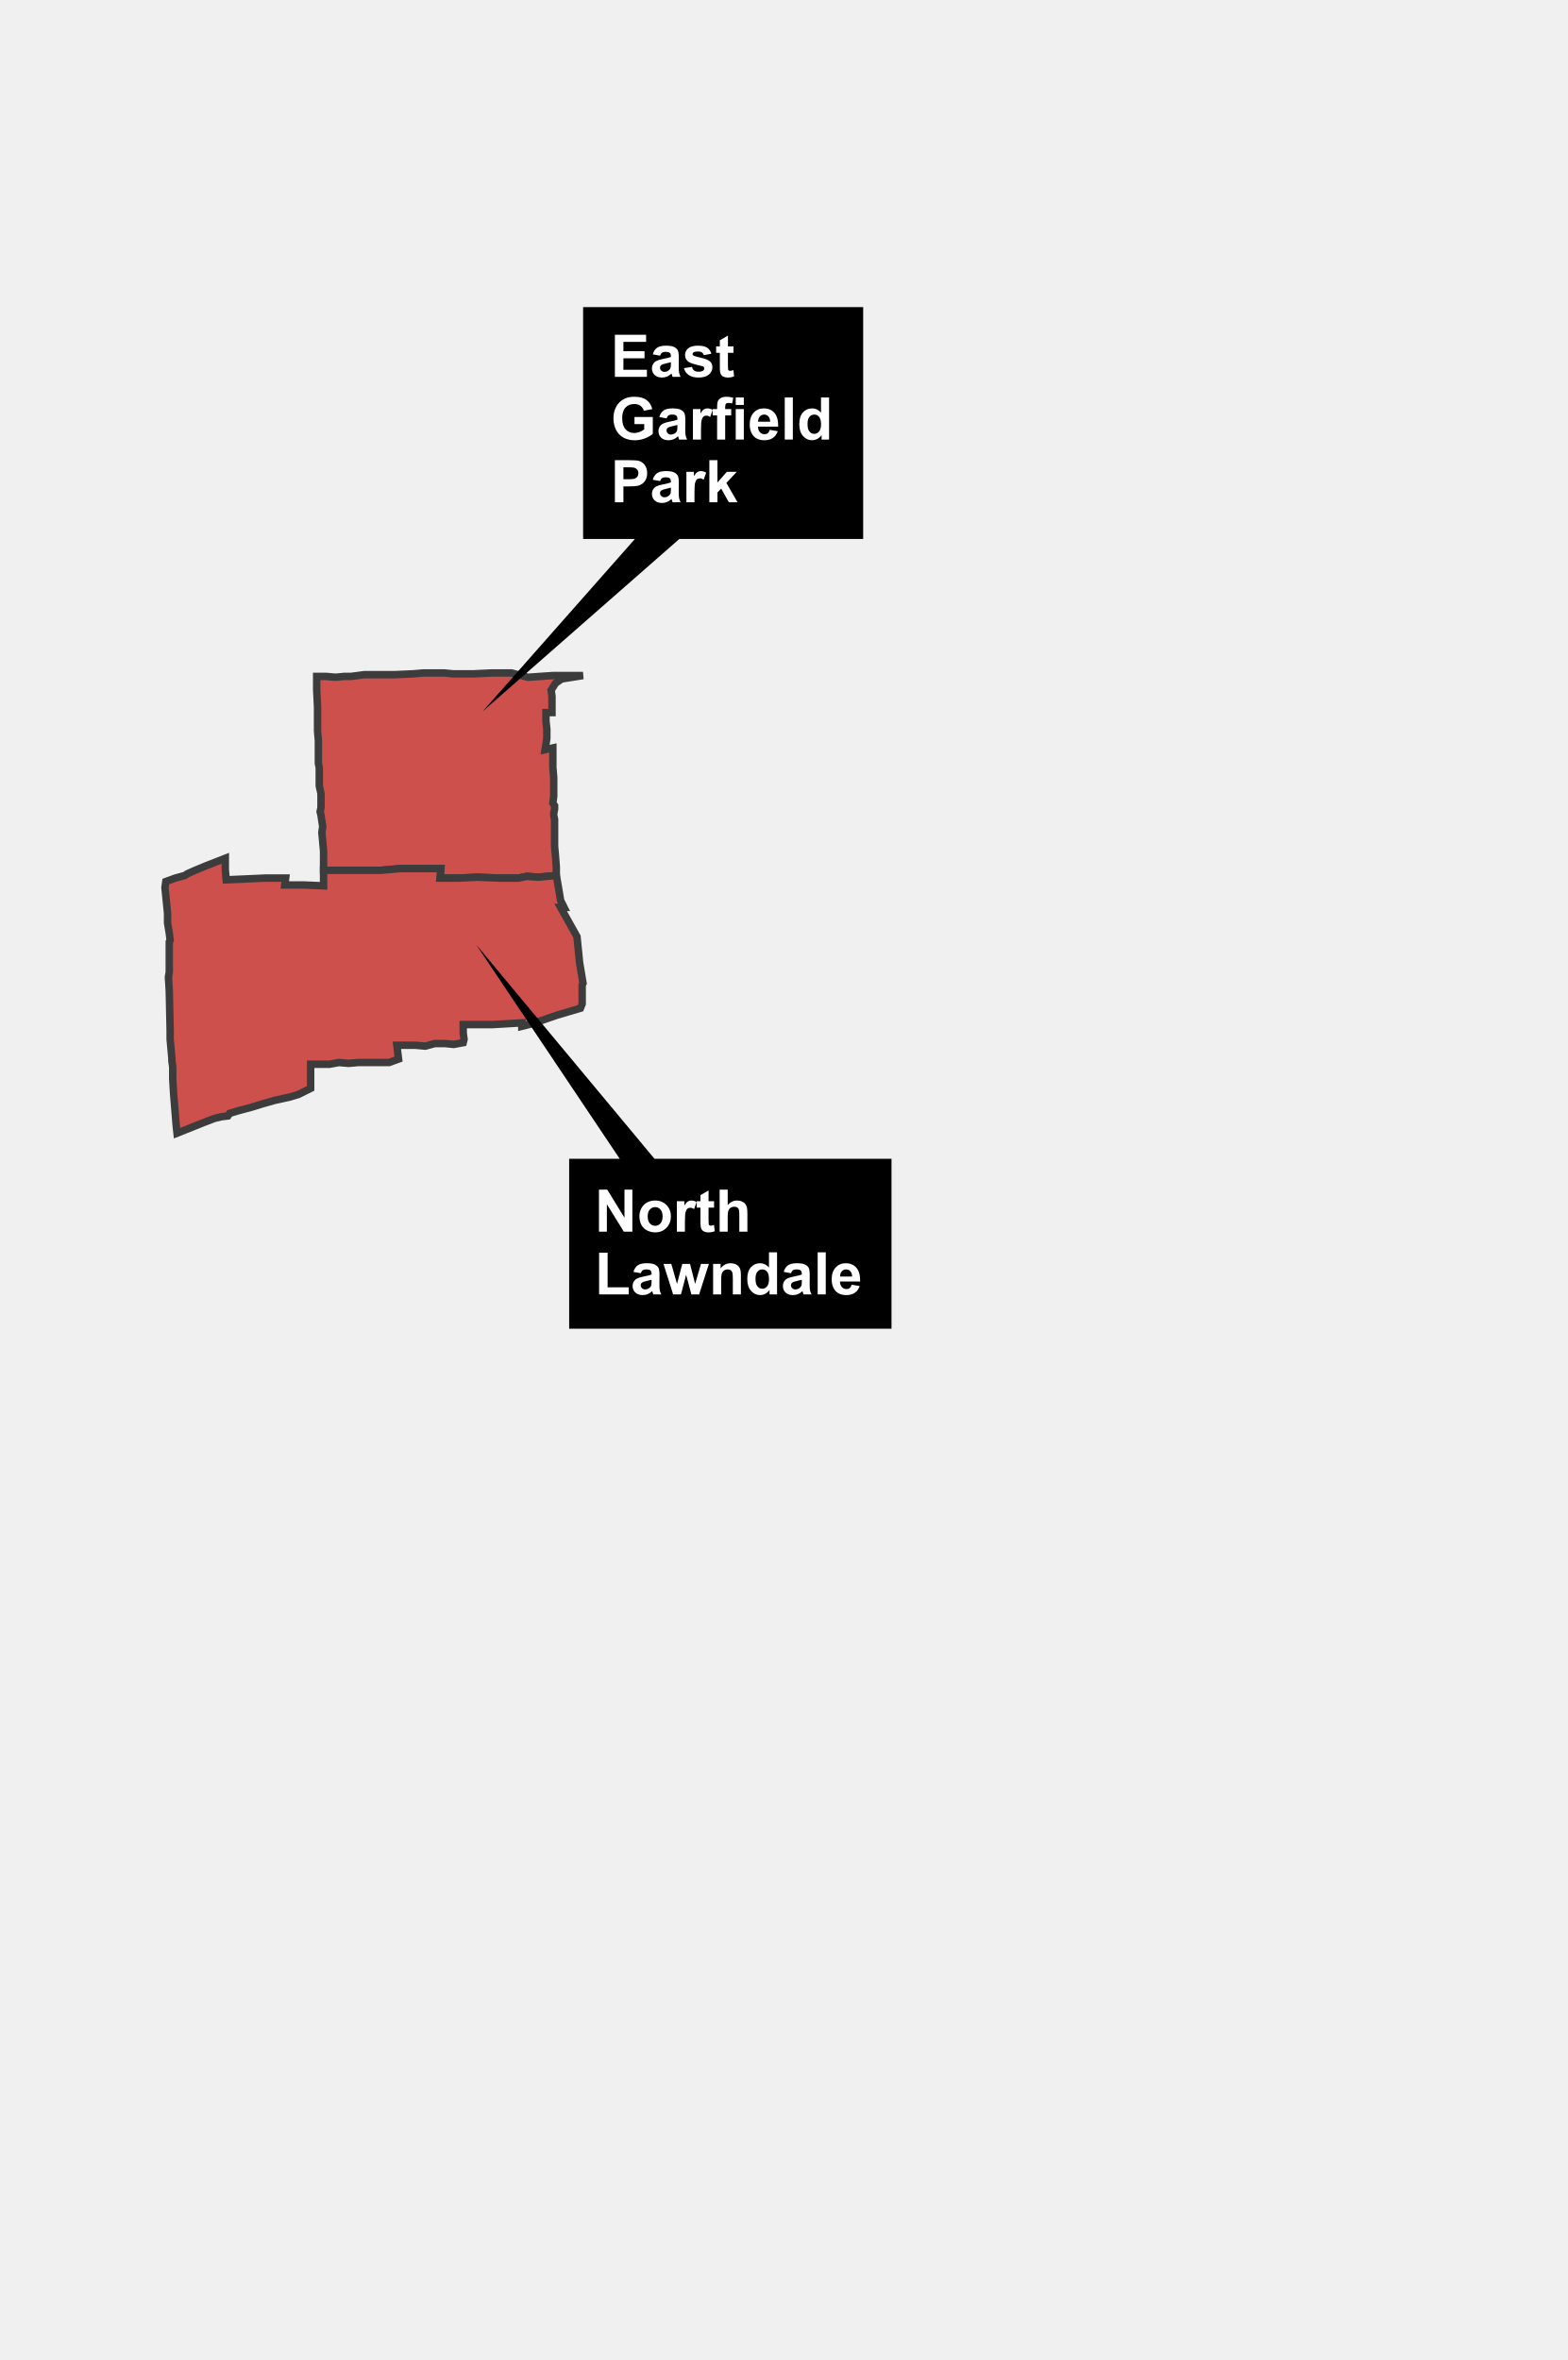
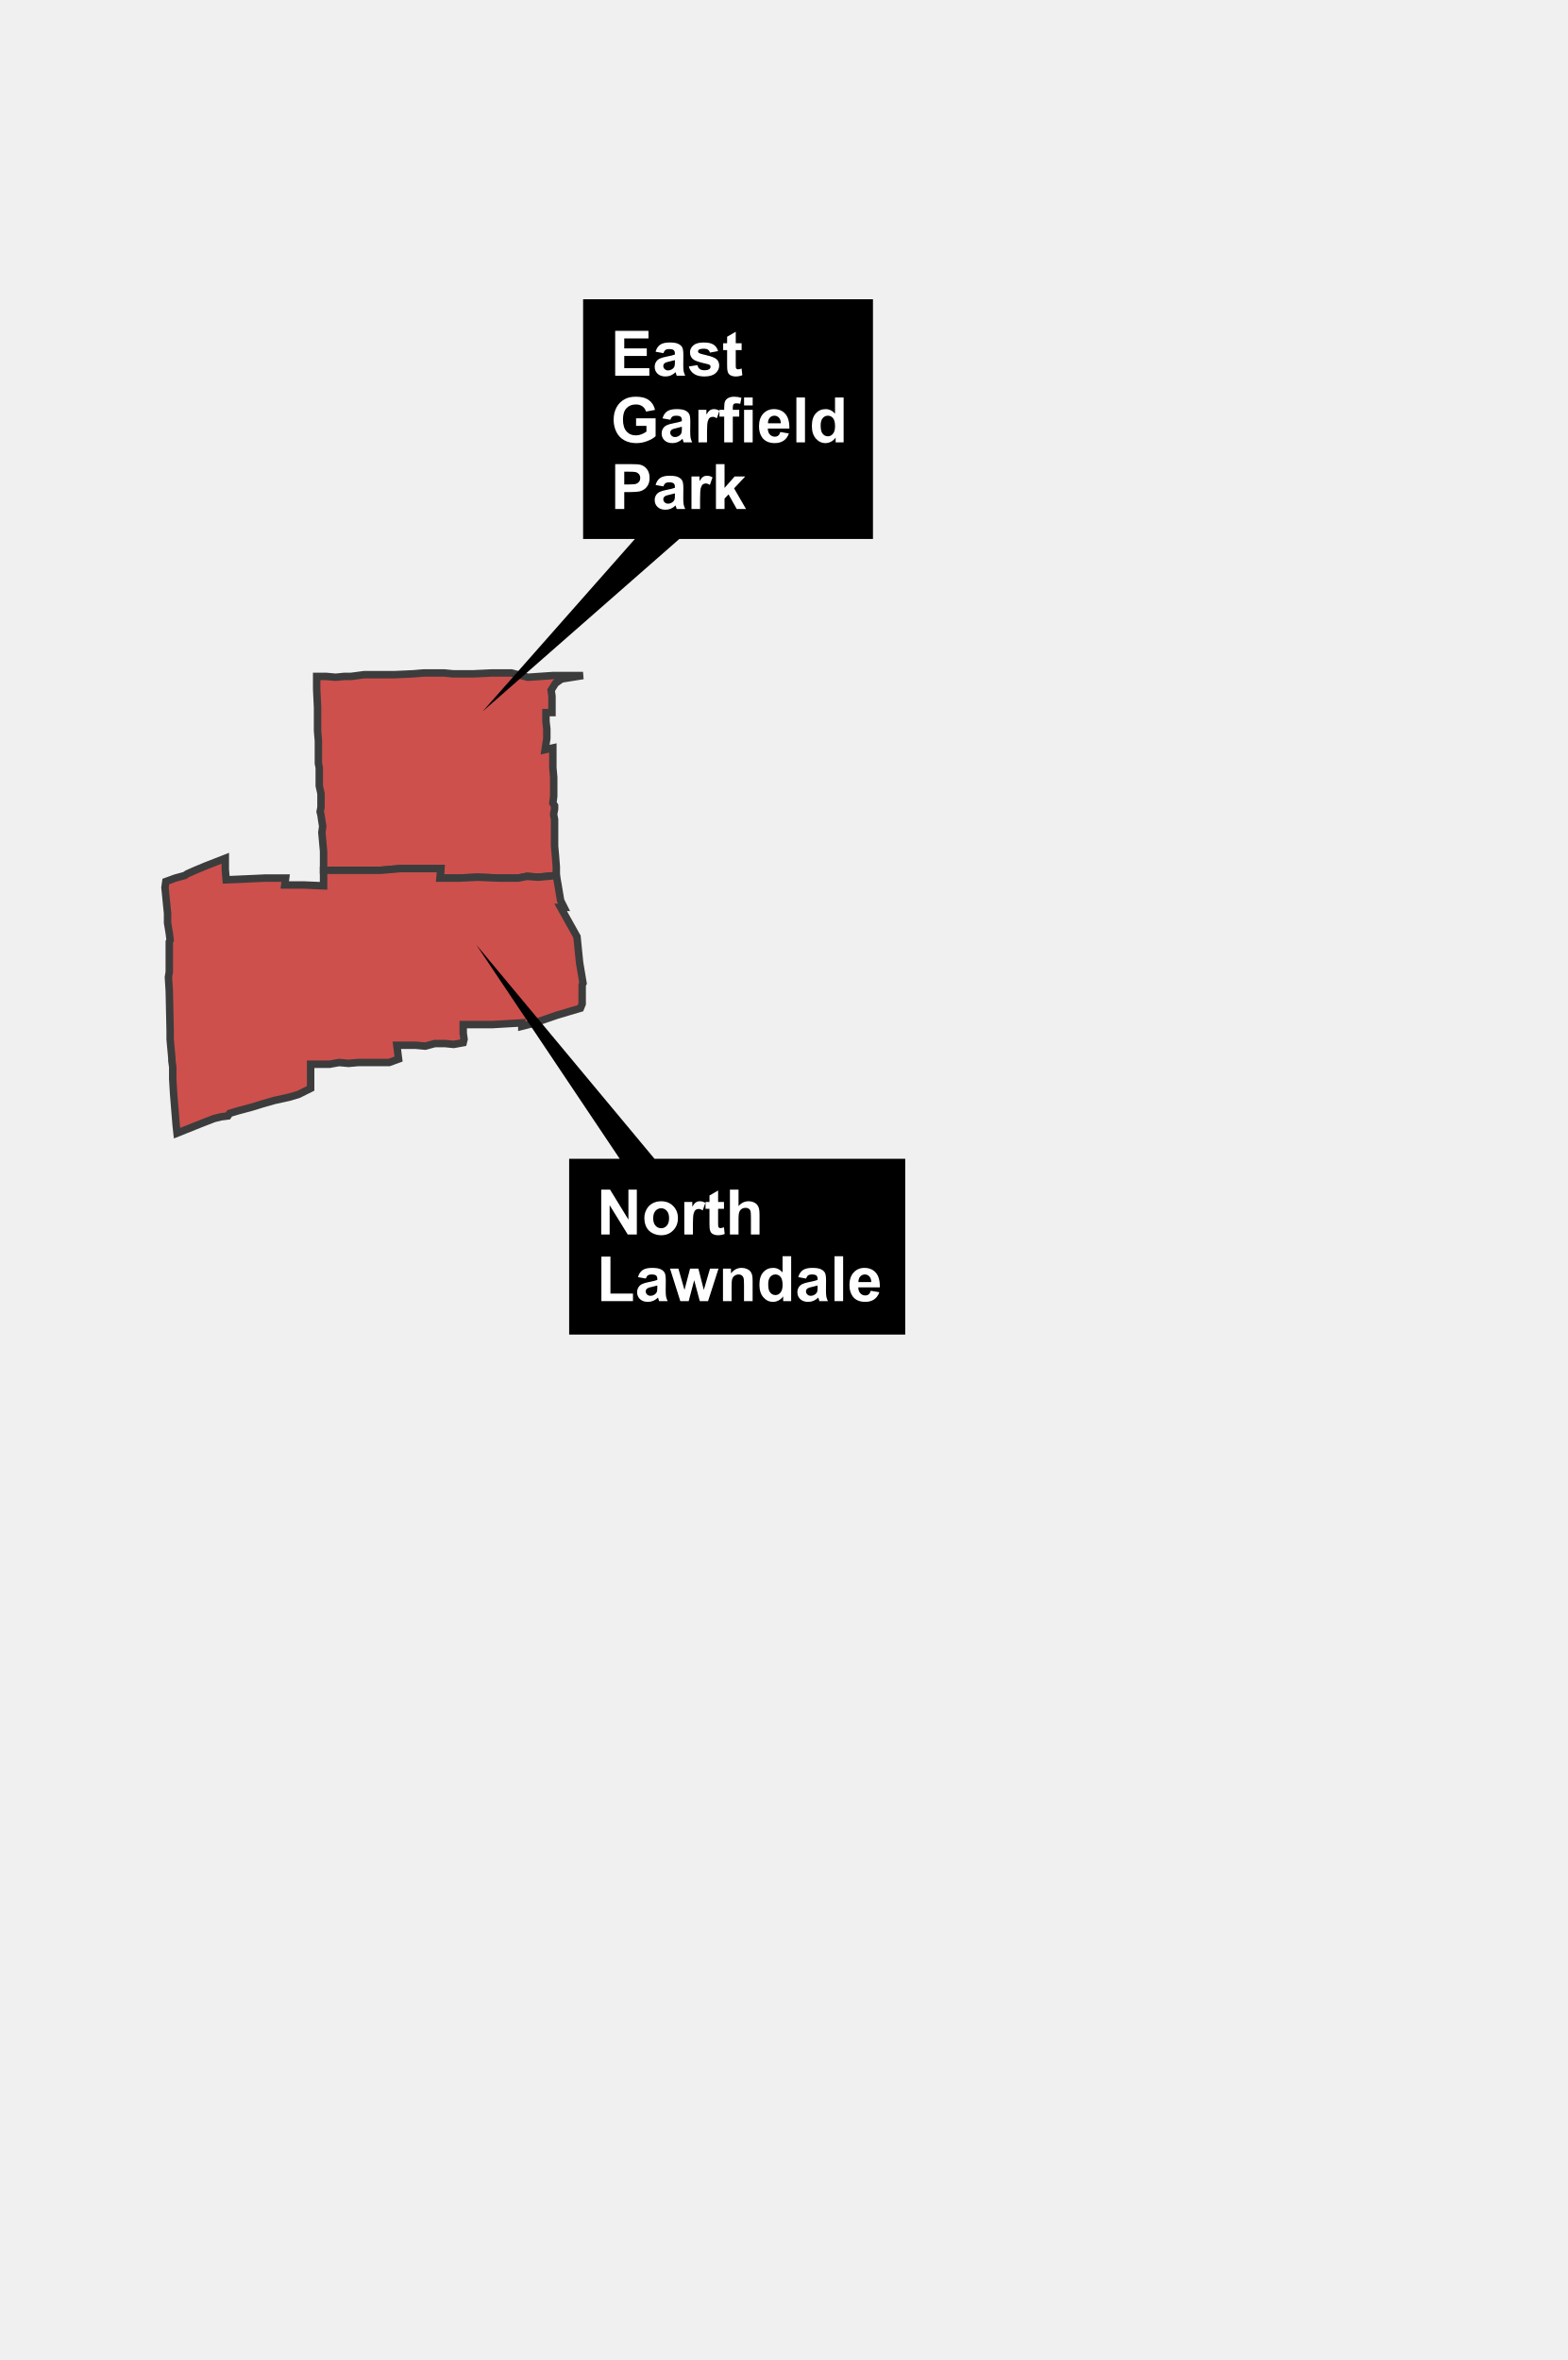
<svg xmlns="http://www.w3.org/2000/svg" version="1.1" id="neighborhood" x="0px" y="0px" viewBox="0 0 400 602.122" style="enable-background:new 0 0 400 602.122;" xml:space="preserve">
  <g style="opacity:0.75;">
    <g id="Chicago_x5F_Community_x5F_Areas_selection_1_">
      <polygon style="fill:#C11B17;stroke:#000000;stroke-width:1.9;stroke-miterlimit:10;" points="139.514,185.988 139.514,188.407     139.074,191.266 141.053,190.826 141.053,193.245 141.053,195.883 141.273,198.302 141.273,200.941 141.273,203.14     141.053,204.899 141.493,205.558 141.493,206.438 141.273,207.537 141.273,207.977 141.493,209.077 141.493,211.056     141.493,213.474 141.493,215.893 141.713,218.312 141.933,221.171 141.933,223.369 137.315,223.809 134.456,223.589     132.256,224.029 127.198,224.029 121.92,223.809 117.082,224.029 112.244,224.029 112.464,221.61 107.185,221.61 102.127,221.61     97.069,222.05 92.231,222.05 87.173,222.05 84.314,222.05 83.214,222.05 82.554,222.05 82.554,219.631 82.554,217.213     82.334,214.794 82.115,212.375 82.334,210.836 82.115,209.516 81.895,207.977 81.675,207.098 81.895,205.998 81.895,204.899     81.895,202.48 81.455,200.501 81.455,197.642 81.455,195.883 81.235,194.784 81.235,192.365 81.235,189.067 81.015,186.428     81.015,183.35 81.015,180.491 80.795,175.873 80.795,173.894 80.795,172.575 83.214,172.575 85.633,172.795 87.832,172.575     89.592,172.575 92.891,172.135 93.33,172.135 95.53,172.135 100.588,172.135 105.426,171.915 108.065,171.695 110.704,171.695     113.343,171.695 115.542,171.915 119.501,171.915 120.821,171.915 125.439,171.695 130.497,171.695 134.676,172.795     141.053,172.355 148.751,172.355 143.252,173.235 141.713,174.334 140.613,176.093 140.833,177.632 140.833,181.81     139.294,181.81 139.294,184.009   " />
      <polygon style="fill:#C11B17;stroke:#000000;stroke-width:1.9;stroke-miterlimit:10;" points="113.563,266.248 110.924,266.248     108.505,266.908 106.086,266.688 103.667,266.688 101.248,266.688 101.687,270.206 99.268,271.086 96.849,271.086 96.189,271.086     93.33,271.086 91.351,271.086 88.932,271.305 86.513,271.086 84.094,271.525 81.455,271.525 79.256,271.525 79.256,277.682     76.177,279.221 73.977,279.881 70.019,280.761 66.94,281.64 64.081,282.52 60.782,283.399 58.583,284.059 58.143,284.719     56.384,284.939 54.624,285.378 51.765,286.478 45.168,289.117 44.948,287.138 44.288,279.002 44.068,275.263 44.068,272.185     43.848,270.646 43.848,269.986 43.628,267.567 43.408,265.149 43.408,262.95 43.189,252.835 42.969,249.316 43.189,247.997     43.189,243.599 43.189,240.301 43.408,239.861 43.189,238.102 42.749,235.463 42.749,233.924 42.749,233.045 42.089,226.448     42.309,224.909 44.728,224.029 47.147,223.369 47.807,222.93 49.786,222.05 52.425,220.951 57.483,218.972 57.483,221.83     57.703,224.469 62.761,224.249 67.6,224.029 72.878,224.029 72.658,225.788 77.496,225.788 82.554,226.008 82.554,224.249     82.554,222.05 83.214,222.05 84.314,222.05 87.173,222.05 92.231,222.05 97.069,222.05 102.127,221.61 107.185,221.61     112.464,221.61 112.244,224.029 117.082,224.029 121.92,223.809 127.198,224.029 132.256,224.029 134.456,223.589     137.315,223.809 141.933,223.369 142.373,225.788 143.033,229.746 143.912,231.505 143.033,231.505 147.211,238.982     147.871,245.578 148.751,250.856 148.531,251.295 148.531,256.133 148.091,257.232 142.153,258.992 135.775,261.191     133.136,261.85 133.136,260.971 125.659,261.41 118.182,261.41 118.182,263.609 118.401,265.149 118.182,266.028 115.762,266.468       " />
    </g>
  </g>
  <g>
-     <polygon points="227.453,338.997 145.212,338.997 145.212,295.652 158.115,295.652 121.516,241.042 166.987,295.652    227.453,295.652  " />
+     <polygon points="230.953,340.497 145.212,340.497 145.212,295.652 158.115,295.652 121.516,241.042 166.987,295.652    230.953,295.652  " />
    <g>
-       <rect x="151.706" y="303.51" style="fill:none;" width="70.724" height="32.525" />
-       <path style="fill:#FFFFFF;" d="M152.819,314.25v-10.737h2.109l4.395,7.171v-7.171h2.014v10.737h-2.175l-4.329-7.002v7.002H152.819    z" />
-       <path style="fill:#FFFFFF;" d="M163.138,310.251c0-0.684,0.169-1.345,0.505-1.985c0.338-0.639,0.814-1.127,1.433-1.465    c0.617-0.336,1.308-0.505,2.069-0.505c1.176,0,2.141,0.382,2.893,1.146c0.752,0.764,1.128,1.729,1.128,2.896    c0,1.177-0.38,2.152-1.139,2.926c-0.76,0.774-1.716,1.161-2.868,1.161c-0.713,0-1.393-0.161-2.039-0.483    c-0.647-0.322-1.139-0.795-1.477-1.417C163.307,311.903,163.138,311.145,163.138,310.251z M165.248,310.362    c0,0.771,0.183,1.361,0.55,1.771c0.365,0.41,0.817,0.615,1.354,0.615s0.987-0.205,1.352-0.615c0.363-0.41,0.546-1.005,0.546-1.787    c0-0.762-0.183-1.348-0.546-1.758c-0.364-0.41-0.814-0.615-1.352-0.615s-0.989,0.205-1.354,0.615    C165.43,308.999,165.248,309.59,165.248,310.362z" />
-       <path style="fill:#FFFFFF;" d="M174.747,314.25h-2.059v-7.778h1.912v1.106c0.327-0.522,0.621-0.867,0.883-1.033    c0.261-0.166,0.558-0.249,0.89-0.249c0.469,0,0.92,0.13,1.354,0.388l-0.637,1.795c-0.347-0.225-0.669-0.337-0.967-0.337    c-0.288,0-0.532,0.079-0.732,0.238c-0.2,0.158-0.357,0.445-0.473,0.86c-0.114,0.415-0.172,1.284-0.172,2.607V314.25z" />
-       <path style="fill:#FFFFFF;" d="M182.181,306.472v1.641h-1.406v3.135c0,0.635,0.014,1.005,0.04,1.109    c0.027,0.105,0.088,0.192,0.184,0.261c0.095,0.068,0.211,0.102,0.348,0.102c0.19,0,0.466-0.065,0.828-0.197l0.176,1.597    c-0.479,0.205-1.021,0.308-1.627,0.308c-0.371,0-0.705-0.062-1.003-0.187c-0.298-0.125-0.517-0.286-0.655-0.483    c-0.14-0.198-0.236-0.465-0.289-0.803c-0.045-0.238-0.066-0.722-0.066-1.449v-3.392h-0.945v-1.641h0.945v-1.546l2.065-1.201v2.747    H182.181z" />
-       <path style="fill:#FFFFFF;" d="M185.66,303.513v3.948c0.664-0.777,1.458-1.165,2.381-1.165c0.474,0,0.9,0.088,1.281,0.264    s0.668,0.4,0.861,0.674c0.192,0.273,0.324,0.576,0.396,0.908c0.07,0.332,0.106,0.848,0.106,1.546v4.562h-2.059v-4.109    c0-0.814-0.039-1.332-0.117-1.553c-0.078-0.219-0.216-0.394-0.414-0.523c-0.197-0.129-0.445-0.193-0.743-0.193    c-0.342,0-0.647,0.083-0.915,0.248c-0.27,0.167-0.466,0.417-0.59,0.751c-0.125,0.335-0.188,0.829-0.188,1.483v3.896h-2.058    v-10.737H185.66z" />
-       <path style="fill:#FFFFFF;" d="M152.856,330.25v-10.649h2.168v8.841h5.391v1.809H152.856z" />
-       <path style="fill:#FFFFFF;" d="M163.483,324.845l-1.868-0.337c0.21-0.752,0.571-1.309,1.084-1.67s1.274-0.542,2.285-0.542    c0.918,0,1.602,0.108,2.051,0.326c0.449,0.217,0.766,0.493,0.948,0.827c0.184,0.335,0.275,0.949,0.275,1.842l-0.022,2.402    c0,0.685,0.033,1.188,0.099,1.513c0.066,0.325,0.189,0.673,0.37,1.044h-2.036c-0.054-0.137-0.12-0.339-0.197-0.607    c-0.035-0.122-0.059-0.203-0.074-0.242c-0.352,0.342-0.728,0.599-1.127,0.77c-0.401,0.17-0.828,0.256-1.282,0.256    c-0.801,0-1.432-0.217-1.894-0.652c-0.461-0.434-0.691-0.983-0.691-1.647c0-0.439,0.104-0.831,0.314-1.176    c0.21-0.344,0.504-0.607,0.883-0.791c0.378-0.183,0.924-0.343,1.637-0.479c0.962-0.181,1.628-0.349,2-0.506v-0.205    c0-0.395-0.099-0.677-0.293-0.846c-0.196-0.168-0.564-0.252-1.106-0.252c-0.366,0-0.651,0.071-0.856,0.216    C163.776,324.231,163.609,324.484,163.483,324.845z M166.237,326.515c-0.264,0.088-0.682,0.193-1.253,0.315    s-0.944,0.241-1.12,0.358c-0.27,0.19-0.403,0.433-0.403,0.726c0,0.288,0.107,0.537,0.322,0.746    c0.215,0.211,0.488,0.315,0.82,0.315c0.371,0,0.726-0.122,1.062-0.366c0.25-0.186,0.413-0.412,0.491-0.682    c0.054-0.176,0.081-0.51,0.081-1.003V326.515z" />
-       <path style="fill:#FFFFFF;" d="M171.737,330.25l-2.461-7.778h1.999l1.458,5.098l1.34-5.098h1.984l1.297,5.098l1.486-5.098h2.029    l-2.498,7.778h-1.977l-1.341-5.002l-1.318,5.002H171.737z" />
-       <path style="fill:#FFFFFF;" d="M189.03,330.25h-2.059v-3.97c0-0.84-0.044-1.383-0.132-1.63c-0.088-0.246-0.23-0.438-0.429-0.574    c-0.197-0.137-0.436-0.205-0.714-0.205c-0.356,0-0.677,0.098-0.96,0.293s-0.477,0.453-0.582,0.775    c-0.104,0.322-0.157,0.919-0.157,1.787v3.523h-2.058v-7.778h1.911v1.143c0.679-0.879,1.533-1.318,2.563-1.318    c0.454,0,0.869,0.082,1.245,0.245c0.376,0.164,0.66,0.373,0.854,0.627c0.192,0.254,0.327,0.541,0.402,0.863    c0.076,0.322,0.114,0.784,0.114,1.385V330.25z" />
-       <path style="fill:#FFFFFF;" d="M198.251,330.25h-1.912v-1.143c-0.317,0.444-0.692,0.775-1.124,0.992    c-0.433,0.218-0.868,0.326-1.308,0.326c-0.894,0-1.659-0.36-2.296-1.08c-0.638-0.721-0.956-1.725-0.956-3.014    c0-1.318,0.31-2.321,0.93-3.007c0.62-0.687,1.404-1.029,2.352-1.029c0.869,0,1.621,0.361,2.256,1.084v-3.867h2.059V330.25z     M192.756,326.193c0,0.83,0.115,1.431,0.345,1.802c0.332,0.537,0.796,0.806,1.392,0.806c0.474,0,0.876-0.201,1.209-0.604    c0.331-0.402,0.498-1.004,0.498-1.805c0-0.895-0.162-1.537-0.484-1.931c-0.322-0.393-0.734-0.589-1.237-0.589    c-0.488,0-0.897,0.193-1.227,0.582C192.921,324.841,192.756,325.421,192.756,326.193z" />
-       <path style="fill:#FFFFFF;" d="M201.817,324.845l-1.868-0.337c0.21-0.752,0.571-1.309,1.084-1.67s1.274-0.542,2.285-0.542    c0.918,0,1.602,0.108,2.051,0.326c0.449,0.217,0.766,0.493,0.948,0.827c0.184,0.335,0.275,0.949,0.275,1.842l-0.022,2.402    c0,0.685,0.033,1.188,0.099,1.513c0.066,0.325,0.189,0.673,0.37,1.044h-2.036c-0.054-0.137-0.12-0.339-0.197-0.607    c-0.035-0.122-0.059-0.203-0.074-0.242c-0.352,0.342-0.728,0.599-1.127,0.77c-0.401,0.17-0.828,0.256-1.282,0.256    c-0.801,0-1.432-0.217-1.894-0.652c-0.461-0.434-0.691-0.983-0.691-1.647c0-0.439,0.104-0.831,0.314-1.176    c0.21-0.344,0.504-0.607,0.883-0.791c0.378-0.183,0.924-0.343,1.637-0.479c0.962-0.181,1.628-0.349,2-0.506v-0.205    c0-0.395-0.099-0.677-0.293-0.846c-0.196-0.168-0.564-0.252-1.106-0.252c-0.366,0-0.651,0.071-0.856,0.216    C202.11,324.231,201.943,324.484,201.817,324.845z M204.571,326.515c-0.264,0.088-0.682,0.193-1.253,0.315    s-0.944,0.241-1.12,0.358c-0.27,0.19-0.403,0.433-0.403,0.726c0,0.288,0.107,0.537,0.322,0.746    c0.215,0.211,0.488,0.315,0.82,0.315c0.371,0,0.726-0.122,1.062-0.366c0.25-0.186,0.413-0.412,0.491-0.682    c0.054-0.176,0.081-0.51,0.081-1.003V326.515z" />
-       <path style="fill:#FFFFFF;" d="M208.62,330.25v-10.737h2.059v10.737H208.62z" />
-       <path style="fill:#FFFFFF;" d="M217.293,327.775l2.051,0.345c-0.264,0.752-0.68,1.324-1.249,1.717    c-0.568,0.394-1.28,0.59-2.135,0.59c-1.353,0-2.354-0.441-3.003-1.326c-0.513-0.707-0.769-1.601-0.769-2.68    c0-1.289,0.336-2.299,1.01-3.029c0.674-0.729,1.526-1.095,2.557-1.095c1.157,0,2.07,0.382,2.739,1.146    c0.669,0.764,0.989,1.935,0.96,3.512h-5.156c0.014,0.61,0.18,1.085,0.498,1.425c0.316,0.339,0.712,0.509,1.186,0.509    c0.322,0,0.594-0.088,0.813-0.264S217.18,328.166,217.293,327.775z M217.41,325.695c-0.015-0.596-0.169-1.049-0.462-1.358    c-0.293-0.311-0.649-0.465-1.068-0.465c-0.45,0-0.82,0.163-1.113,0.49s-0.438,0.771-0.433,1.333H217.41z" />
+       <rect x="152.206" y="303.51" style="fill:none;" width="73.724" height="32.525" />
+       <path style="fill:#FFFFFF;" d="M153.393,314.966v-11.453h2.25l4.688,7.648v-7.648h2.148v11.453h-2.32l-4.617-7.469v7.469H153.393z    " />
+       <path style="fill:#FFFFFF;" d="M164.401,310.701c0-0.729,0.18-1.435,0.539-2.117s0.868-1.203,1.527-1.562s1.395-0.539,2.207-0.539    c1.255,0,2.284,0.407,3.086,1.223s1.203,1.845,1.203,3.09c0,1.255-0.405,2.296-1.215,3.121s-1.829,1.238-3.059,1.238    c-0.761,0-1.485-0.172-2.176-0.516s-1.215-0.848-1.574-1.512S164.401,311.654,164.401,310.701z M166.651,310.818    c0,0.823,0.195,1.453,0.586,1.891s0.872,0.656,1.445,0.656s1.054-0.219,1.441-0.656s0.582-1.073,0.582-1.906    c0-0.812-0.194-1.438-0.582-1.875s-0.868-0.656-1.441-0.656s-1.055,0.219-1.445,0.656S166.651,309.995,166.651,310.818z" />
+       <path style="fill:#FFFFFF;" d="M176.784,314.966h-2.195v-8.297h2.039v1.18c0.349-0.558,0.663-0.925,0.941-1.102    s0.595-0.266,0.949-0.266c0.5,0,0.981,0.138,1.445,0.414l-0.68,1.914c-0.37-0.239-0.714-0.359-1.031-0.359    c-0.308,0-0.567,0.085-0.781,0.254s-0.382,0.476-0.504,0.918s-0.184,1.37-0.184,2.781V314.966z" />
+       <path style="fill:#FFFFFF;" d="M184.713,306.669v1.75h-1.5v3.344c0,0.677,0.015,1.071,0.043,1.184s0.094,0.204,0.195,0.277    s0.226,0.109,0.371,0.109c0.203,0,0.497-0.07,0.883-0.211l0.188,1.703c-0.511,0.219-1.089,0.328-1.734,0.328    c-0.396,0-0.753-0.066-1.07-0.199s-0.551-0.305-0.699-0.516s-0.251-0.496-0.309-0.855c-0.047-0.255-0.07-0.771-0.07-1.547v-3.617    h-1.008v-1.75h1.008v-1.648l2.203-1.281v2.93H184.713z" />
+       <path style="fill:#FFFFFF;" d="M188.424,303.513v4.211c0.708-0.828,1.555-1.242,2.539-1.242c0.505,0,0.961,0.094,1.367,0.281    s0.712,0.427,0.918,0.719s0.347,0.614,0.422,0.969s0.113,0.903,0.113,1.648v4.867h-2.195v-4.383c0-0.87-0.042-1.422-0.125-1.656    s-0.23-0.421-0.441-0.559s-0.476-0.207-0.793-0.207c-0.364,0-0.69,0.089-0.977,0.266s-0.496,0.444-0.629,0.801    s-0.199,0.884-0.199,1.582v4.156h-2.195v-11.453H188.424z" />
+       <path style="fill:#FFFFFF;" d="M153.432,331.966v-11.359h2.312v9.43h5.75v1.93H153.432z" />
+       <path style="fill:#FFFFFF;" d="M164.768,326.201l-1.992-0.359c0.224-0.802,0.609-1.396,1.156-1.781s1.359-0.578,2.438-0.578    c0.979,0,1.708,0.116,2.188,0.348s0.816,0.526,1.012,0.883s0.293,1.012,0.293,1.965l-0.023,2.562c0,0.729,0.035,1.267,0.105,1.613    s0.202,0.718,0.395,1.113h-2.172c-0.058-0.146-0.128-0.362-0.211-0.648c-0.036-0.13-0.062-0.216-0.078-0.258    c-0.375,0.364-0.776,0.638-1.203,0.82s-0.883,0.273-1.367,0.273c-0.854,0-1.527-0.231-2.02-0.695s-0.738-1.05-0.738-1.758    c0-0.469,0.112-0.887,0.336-1.254s0.538-0.648,0.941-0.844s0.985-0.366,1.746-0.512c1.026-0.192,1.737-0.372,2.133-0.539v-0.219    c0-0.422-0.104-0.723-0.312-0.902s-0.602-0.27-1.18-0.27c-0.391,0-0.695,0.077-0.914,0.23S164.904,325.815,164.768,326.201z     M167.706,327.982c-0.281,0.094-0.727,0.206-1.336,0.336s-1.008,0.258-1.195,0.383c-0.286,0.203-0.43,0.461-0.43,0.773    c0,0.308,0.114,0.573,0.344,0.797s0.521,0.336,0.875,0.336c0.396,0,0.773-0.13,1.133-0.391c0.266-0.198,0.44-0.44,0.523-0.727    c0.058-0.188,0.086-0.544,0.086-1.07V327.982z" />
+       <path style="fill:#FFFFFF;" d="M173.573,331.966l-2.625-8.297h2.133l1.555,5.438l1.43-5.438h2.117l1.383,5.438l1.586-5.438h2.164    l-2.664,8.297h-2.109l-1.43-5.336l-1.406,5.336H173.573z" />
+       <path style="fill:#FFFFFF;" d="M192.018,331.966h-2.195v-4.234c0-0.896-0.047-1.476-0.141-1.738s-0.246-0.468-0.457-0.613    s-0.465-0.219-0.762-0.219c-0.38,0-0.722,0.104-1.023,0.312s-0.509,0.484-0.621,0.828s-0.168,0.979-0.168,1.906v3.758h-2.195    v-8.297h2.039v1.219c0.724-0.938,1.636-1.406,2.734-1.406c0.484,0,0.927,0.087,1.328,0.262s0.704,0.397,0.91,0.668    s0.349,0.578,0.43,0.922s0.121,0.836,0.121,1.477V331.966z" />
+       <path style="fill:#FFFFFF;" d="M201.854,331.966h-2.039v-1.219c-0.339,0.474-0.738,0.827-1.199,1.059s-0.926,0.348-1.395,0.348    c-0.953,0-1.77-0.384-2.449-1.152s-1.02-1.84-1.02-3.215c0-1.406,0.331-2.476,0.992-3.207s1.497-1.098,2.508-1.098    c0.927,0,1.729,0.386,2.406,1.156v-4.125h2.195V331.966z M195.995,327.638c0,0.886,0.122,1.526,0.367,1.922    c0.354,0.573,0.849,0.859,1.484,0.859c0.505,0,0.935-0.215,1.289-0.645s0.531-1.071,0.531-1.926c0-0.953-0.172-1.64-0.516-2.059    s-0.784-0.629-1.32-0.629c-0.521,0-0.957,0.207-1.309,0.621S195.995,326.815,195.995,327.638z" />
+       <path style="fill:#FFFFFF;" d="M205.659,326.201l-1.992-0.359c0.224-0.802,0.609-1.396,1.156-1.781s1.359-0.578,2.438-0.578    c0.979,0,1.708,0.116,2.188,0.348s0.816,0.526,1.012,0.883s0.293,1.012,0.293,1.965l-0.023,2.562c0,0.729,0.035,1.267,0.105,1.613    s0.202,0.718,0.395,1.113h-2.172c-0.058-0.146-0.128-0.362-0.211-0.648c-0.036-0.13-0.062-0.216-0.078-0.258    c-0.375,0.364-0.776,0.638-1.203,0.82s-0.883,0.273-1.367,0.273c-0.854,0-1.527-0.231-2.02-0.695s-0.738-1.05-0.738-1.758    c0-0.469,0.112-0.887,0.336-1.254s0.538-0.648,0.941-0.844s0.985-0.366,1.746-0.512c1.026-0.192,1.737-0.372,2.133-0.539v-0.219    c0-0.422-0.104-0.723-0.312-0.902s-0.602-0.27-1.18-0.27c-0.391,0-0.695,0.077-0.914,0.23S205.795,325.815,205.659,326.201z     M208.596,327.982c-0.281,0.094-0.727,0.206-1.336,0.336s-1.008,0.258-1.195,0.383c-0.286,0.203-0.43,0.461-0.43,0.773    c0,0.308,0.114,0.573,0.344,0.797s0.521,0.336,0.875,0.336c0.396,0,0.773-0.13,1.133-0.391c0.266-0.198,0.44-0.44,0.523-0.727    c0.058-0.188,0.086-0.544,0.086-1.07V327.982z" />
+       <path style="fill:#FFFFFF;" d="M212.917,331.966v-11.453h2.195v11.453H212.917z" />
+       <path style="fill:#FFFFFF;" d="M222.167,329.326l2.188,0.367c-0.281,0.802-0.726,1.413-1.332,1.832s-1.366,0.629-2.277,0.629    c-1.442,0-2.511-0.472-3.203-1.414c-0.547-0.755-0.82-1.708-0.82-2.859c0-1.375,0.359-2.452,1.078-3.23s1.628-1.168,2.727-1.168    c1.234,0,2.208,0.407,2.922,1.223s1.055,2.063,1.023,3.746h-5.5c0.016,0.651,0.192,1.157,0.531,1.52s0.761,0.543,1.266,0.543    c0.344,0,0.633-0.094,0.867-0.281S222.046,329.743,222.167,329.326z M222.292,327.107c-0.016-0.636-0.18-1.118-0.492-1.449    s-0.692-0.496-1.141-0.496c-0.479,0-0.875,0.175-1.188,0.523s-0.466,0.823-0.461,1.422H222.292z" />
    </g>
  </g>
  <g>
-     <polygon points="220.222,78.354 220.222,137.512 173.32,137.512 123.154,181.492 161.987,137.512 148.771,137.512 148.771,110.814    148.771,101.943 148.771,78.354  " />
+     <polygon points="222.722,76.354 222.722,137.512 173.32,137.512 123.154,181.492 161.987,137.512 148.771,137.512 148.771,110.814    148.771,101.943 148.771,76.354  " />
    <g>
-       <rect x="155.793" y="85.408" style="fill:none;" width="60.833" height="45.963" />
-       <path style="fill:#FFFFFF;" d="M156.884,96.148V85.411h7.961v1.816h-5.793v2.38h5.391v1.81h-5.391v2.923h5.998v1.809H156.884z" />
-       <path style="fill:#FFFFFF;" d="M168.413,90.743l-1.868-0.337c0.21-0.752,0.571-1.309,1.084-1.67s1.274-0.542,2.285-0.542    c0.918,0,1.602,0.108,2.051,0.326c0.449,0.217,0.766,0.493,0.948,0.827c0.184,0.335,0.275,0.949,0.275,1.842l-0.022,2.402    c0,0.685,0.033,1.188,0.099,1.513c0.066,0.325,0.189,0.673,0.37,1.044h-2.036c-0.054-0.137-0.12-0.339-0.197-0.607    c-0.035-0.122-0.059-0.203-0.074-0.242c-0.352,0.342-0.728,0.599-1.127,0.77c-0.401,0.17-0.828,0.256-1.282,0.256    c-0.801,0-1.432-0.217-1.894-0.652c-0.461-0.434-0.691-0.983-0.691-1.647c0-0.439,0.104-0.831,0.314-1.176    c0.21-0.344,0.504-0.607,0.883-0.791c0.378-0.183,0.924-0.343,1.637-0.479c0.962-0.181,1.628-0.349,2-0.506v-0.205    c0-0.395-0.099-0.677-0.293-0.846c-0.196-0.168-0.564-0.252-1.106-0.252c-0.366,0-0.651,0.071-0.856,0.216    C168.706,90.128,168.539,90.381,168.413,90.743z M171.167,92.413c-0.264,0.088-0.682,0.193-1.253,0.315s-0.944,0.241-1.12,0.358    c-0.27,0.19-0.403,0.433-0.403,0.726c0,0.288,0.107,0.537,0.322,0.746c0.215,0.211,0.488,0.315,0.82,0.315    c0.371,0,0.726-0.122,1.062-0.366c0.25-0.186,0.413-0.412,0.491-0.682c0.054-0.176,0.081-0.51,0.081-1.003V92.413z" />
-       <path style="fill:#FFFFFF;" d="M174.492,93.929l2.065-0.315c0.088,0.4,0.266,0.704,0.534,0.912    c0.269,0.207,0.645,0.312,1.129,0.312c0.531,0,0.932-0.098,1.201-0.293c0.18-0.137,0.271-0.32,0.271-0.55    c0-0.156-0.049-0.286-0.146-0.388c-0.103-0.098-0.332-0.188-0.688-0.271c-1.66-0.366-2.713-0.7-3.156-1.004    c-0.615-0.419-0.924-1.003-0.924-1.75c0-0.674,0.267-1.24,0.799-1.699s1.357-0.688,2.476-0.688c1.064,0,1.855,0.174,2.373,0.521    s0.874,0.859,1.069,1.537l-1.941,0.359c-0.083-0.303-0.24-0.535-0.472-0.695c-0.232-0.162-0.563-0.242-0.993-0.242    c-0.541,0-0.93,0.076-1.164,0.227c-0.156,0.108-0.234,0.247-0.234,0.418c0,0.146,0.068,0.271,0.205,0.373    c0.186,0.138,0.826,0.33,1.923,0.579c1.096,0.249,1.861,0.555,2.296,0.915c0.43,0.367,0.645,0.877,0.645,1.531    c0,0.713-0.298,1.326-0.894,1.838c-0.596,0.514-1.478,0.77-2.644,0.77c-1.061,0-1.898-0.215-2.517-0.645    C175.087,95.25,174.682,94.667,174.492,93.929z" />
-       <path style="fill:#FFFFFF;" d="M187.126,88.37v1.641h-1.406v3.135c0,0.635,0.014,1.005,0.04,1.109    c0.027,0.105,0.088,0.192,0.184,0.261c0.095,0.068,0.211,0.102,0.348,0.102c0.19,0,0.466-0.065,0.828-0.197l0.176,1.597    c-0.479,0.205-1.021,0.308-1.627,0.308c-0.371,0-0.705-0.062-1.003-0.187c-0.298-0.125-0.517-0.286-0.655-0.483    c-0.14-0.198-0.236-0.465-0.289-0.803c-0.045-0.238-0.066-0.722-0.066-1.449V90.01h-0.945V88.37h0.945v-1.546l2.065-1.201v2.747    H187.126z" />
-       <path style="fill:#FFFFFF;" d="M161.878,108.201v-1.81h4.674v4.277c-0.455,0.439-1.112,0.826-1.975,1.161    c-0.861,0.334-1.734,0.502-2.618,0.502c-1.123,0-2.103-0.236-2.937-0.707c-0.836-0.472-1.463-1.146-1.883-2.021    c-0.42-0.877-0.63-1.83-0.63-2.86c0-1.118,0.234-2.111,0.703-2.981c0.469-0.868,1.154-1.535,2.058-1.999    c0.689-0.356,1.546-0.534,2.571-0.534c1.333,0,2.374,0.279,3.124,0.838c0.749,0.56,1.231,1.332,1.446,2.318l-2.153,0.402    c-0.151-0.527-0.436-0.943-0.854-1.248c-0.417-0.306-0.938-0.458-1.563-0.458c-0.947,0-1.7,0.3-2.26,0.901    c-0.559,0.6-0.839,1.491-0.839,2.673c0,1.274,0.283,2.23,0.85,2.867c0.566,0.638,1.309,0.956,2.227,0.956    c0.455,0,0.91-0.089,1.366-0.268c0.457-0.178,0.849-0.394,1.176-0.648v-1.361H161.878z" />
-       <path style="fill:#FFFFFF;" d="M170.076,106.743l-1.868-0.337c0.21-0.752,0.571-1.309,1.084-1.67s1.274-0.542,2.285-0.542    c0.918,0,1.602,0.108,2.051,0.326c0.449,0.217,0.766,0.493,0.948,0.827c0.184,0.335,0.275,0.949,0.275,1.842l-0.022,2.402    c0,0.685,0.033,1.188,0.099,1.513c0.066,0.325,0.189,0.673,0.37,1.044h-2.036c-0.054-0.137-0.12-0.339-0.197-0.607    c-0.035-0.122-0.059-0.203-0.074-0.242c-0.352,0.342-0.728,0.599-1.127,0.77c-0.401,0.17-0.828,0.256-1.282,0.256    c-0.801,0-1.432-0.217-1.894-0.652c-0.461-0.434-0.691-0.983-0.691-1.647c0-0.439,0.104-0.831,0.314-1.176    c0.21-0.344,0.504-0.607,0.883-0.791c0.378-0.183,0.924-0.343,1.637-0.479c0.962-0.181,1.628-0.349,2-0.506v-0.205    c0-0.395-0.099-0.677-0.293-0.846c-0.196-0.168-0.564-0.252-1.106-0.252c-0.366,0-0.651,0.071-0.856,0.216    C170.369,106.128,170.202,106.381,170.076,106.743z M172.83,108.413c-0.264,0.088-0.682,0.193-1.253,0.315    s-0.944,0.241-1.12,0.358c-0.27,0.19-0.403,0.433-0.403,0.726c0,0.288,0.107,0.537,0.322,0.746    c0.215,0.211,0.488,0.315,0.82,0.315c0.371,0,0.726-0.122,1.062-0.366c0.25-0.186,0.413-0.412,0.491-0.682    c0.054-0.176,0.081-0.51,0.081-1.003V108.413z" />
-       <path style="fill:#FFFFFF;" d="M178.849,112.148h-2.059v-7.778h1.912v1.106c0.327-0.522,0.621-0.867,0.883-1.033    c0.261-0.166,0.558-0.249,0.89-0.249c0.469,0,0.92,0.13,1.354,0.388l-0.637,1.795c-0.347-0.225-0.669-0.337-0.967-0.337    c-0.288,0-0.532,0.079-0.732,0.238c-0.2,0.158-0.357,0.445-0.473,0.86c-0.114,0.415-0.172,1.284-0.172,2.607V112.148z" />
-       <path style="fill:#FFFFFF;" d="M181.816,104.37h1.143v-0.586c0-0.654,0.069-1.143,0.209-1.465    c0.139-0.322,0.396-0.585,0.769-0.787c0.374-0.203,0.847-0.304,1.417-0.304c0.586,0,1.16,0.088,1.722,0.264l-0.278,1.436    c-0.327-0.078-0.643-0.117-0.945-0.117c-0.298,0-0.511,0.069-0.641,0.208c-0.129,0.14-0.193,0.407-0.193,0.802v0.55h1.537v1.618    h-1.537v6.16h-2.059v-6.16h-1.143V104.37z" />
-       <path style="fill:#FFFFFF;" d="M187.712,103.315v-1.904h2.059v1.904H187.712z M187.712,112.148v-7.778h2.059v7.778H187.712z" />
-       <path style="fill:#FFFFFF;" d="M196.383,109.672l2.051,0.345c-0.264,0.752-0.68,1.324-1.249,1.717    c-0.568,0.394-1.28,0.59-2.135,0.59c-1.353,0-2.354-0.441-3.003-1.326c-0.513-0.707-0.769-1.601-0.769-2.68    c0-1.289,0.336-2.299,1.01-3.029c0.674-0.729,1.526-1.095,2.557-1.095c1.157,0,2.07,0.382,2.739,1.146    c0.669,0.764,0.989,1.935,0.96,3.512h-5.156c0.014,0.61,0.18,1.085,0.498,1.425c0.316,0.339,0.712,0.509,1.186,0.509    c0.322,0,0.594-0.088,0.813-0.264S196.271,110.063,196.383,109.672z M196.501,107.592c-0.015-0.596-0.169-1.049-0.462-1.358    c-0.293-0.311-0.649-0.465-1.068-0.465c-0.45,0-0.82,0.163-1.113,0.49s-0.438,0.771-0.433,1.333H196.501z" />
-       <path style="fill:#FFFFFF;" d="M200.22,112.148v-10.737h2.059v10.737H200.22z" />
-       <path style="fill:#FFFFFF;" d="M211.523,112.148h-1.912v-1.143c-0.317,0.444-0.692,0.775-1.124,0.992    c-0.433,0.218-0.868,0.326-1.308,0.326c-0.894,0-1.659-0.36-2.296-1.08c-0.638-0.721-0.956-1.725-0.956-3.014    c0-1.318,0.31-2.321,0.93-3.007c0.62-0.687,1.404-1.029,2.352-1.029c0.869,0,1.621,0.361,2.256,1.084v-3.867h2.059V112.148z     M206.029,108.09c0,0.83,0.115,1.431,0.345,1.802c0.332,0.537,0.796,0.806,1.392,0.806c0.474,0,0.876-0.201,1.209-0.604    c0.331-0.402,0.498-1.004,0.498-1.805c0-0.895-0.162-1.537-0.484-1.931c-0.322-0.393-0.734-0.589-1.237-0.589    c-0.488,0-0.897,0.193-1.227,0.582C206.194,106.739,206.029,107.319,206.029,108.09z" />
-       <path style="fill:#FFFFFF;" d="M156.884,128.148v-10.737h3.479c1.318,0,2.178,0.054,2.578,0.161    c0.615,0.161,1.13,0.512,1.545,1.051c0.415,0.54,0.623,1.237,0.623,2.092c0,0.658-0.12,1.213-0.359,1.662    s-0.543,0.802-0.911,1.059c-0.369,0.256-0.743,0.426-1.124,0.509c-0.519,0.103-1.268,0.153-2.249,0.153h-1.413v4.051H156.884z     M159.052,119.227v3.047h1.186c0.854,0,1.426-0.056,1.715-0.169c0.287-0.111,0.514-0.287,0.677-0.527    c0.164-0.238,0.245-0.517,0.245-0.834c0-0.391-0.114-0.713-0.344-0.967s-0.52-0.413-0.871-0.477    c-0.26-0.049-0.779-0.073-1.561-0.073H159.052z" />
-       <path style="fill:#FFFFFF;" d="M168.413,122.743l-1.868-0.337c0.21-0.752,0.571-1.309,1.084-1.67s1.274-0.542,2.285-0.542    c0.918,0,1.602,0.108,2.051,0.326c0.449,0.217,0.766,0.493,0.948,0.827c0.184,0.335,0.275,0.949,0.275,1.842l-0.022,2.402    c0,0.685,0.033,1.188,0.099,1.513c0.066,0.325,0.189,0.673,0.37,1.044h-2.036c-0.054-0.137-0.12-0.339-0.197-0.607    c-0.035-0.122-0.059-0.203-0.074-0.242c-0.352,0.342-0.728,0.599-1.127,0.77c-0.401,0.17-0.828,0.256-1.282,0.256    c-0.801,0-1.432-0.217-1.894-0.652c-0.461-0.434-0.691-0.983-0.691-1.647c0-0.439,0.104-0.831,0.314-1.176    c0.21-0.344,0.504-0.607,0.883-0.791c0.378-0.183,0.924-0.343,1.637-0.479c0.962-0.181,1.628-0.349,2-0.506v-0.205    c0-0.395-0.099-0.677-0.293-0.846c-0.196-0.168-0.564-0.252-1.106-0.252c-0.366,0-0.651,0.071-0.856,0.216    C168.706,122.128,168.539,122.381,168.413,122.743z M171.167,124.413c-0.264,0.088-0.682,0.193-1.253,0.315    s-0.944,0.241-1.12,0.358c-0.27,0.19-0.403,0.433-0.403,0.726c0,0.288,0.107,0.537,0.322,0.746    c0.215,0.211,0.488,0.315,0.82,0.315c0.371,0,0.726-0.122,1.062-0.366c0.25-0.186,0.413-0.412,0.491-0.682    c0.054-0.176,0.081-0.51,0.081-1.003V124.413z" />
-       <path style="fill:#FFFFFF;" d="M177.187,128.148h-2.059v-7.778h1.912v1.106c0.327-0.522,0.621-0.867,0.883-1.033    c0.261-0.166,0.558-0.249,0.89-0.249c0.469,0,0.92,0.13,1.354,0.388l-0.637,1.795c-0.347-0.225-0.669-0.337-0.967-0.337    c-0.288,0-0.532,0.079-0.732,0.238c-0.2,0.158-0.357,0.445-0.473,0.86c-0.114,0.415-0.172,1.284-0.172,2.607V128.148z" />
-       <path style="fill:#FFFFFF;" d="M180.982,128.148v-10.737h2.058v5.698l2.409-2.739h2.535l-2.659,2.842l2.849,4.937h-2.219    L184,124.654l-0.96,1.004v2.49H180.982z" />
+       <rect x="155.793" y="84.408" style="fill:none;" width="60.833" height="45.963" />
+       <path style="fill:#FFFFFF;" d="M156.957,95.864V84.411h8.492v1.938h-6.18v2.539h5.75v1.93h-5.75v3.117h6.398v1.93H156.957z" />
+       <path style="fill:#FFFFFF;" d="M169.253,90.098l-1.992-0.359c0.224-0.802,0.609-1.396,1.156-1.781s1.359-0.578,2.438-0.578    c0.979,0,1.708,0.116,2.188,0.348s0.816,0.526,1.012,0.883s0.293,1.012,0.293,1.965l-0.023,2.562c0,0.729,0.035,1.267,0.105,1.613    s0.202,0.718,0.395,1.113h-2.172c-0.058-0.146-0.128-0.362-0.211-0.648c-0.036-0.13-0.062-0.216-0.078-0.258    c-0.375,0.364-0.776,0.638-1.203,0.82s-0.883,0.273-1.367,0.273c-0.854,0-1.527-0.231-2.02-0.695s-0.738-1.05-0.738-1.758    c0-0.469,0.112-0.887,0.336-1.254s0.538-0.648,0.941-0.844s0.985-0.366,1.746-0.512c1.026-0.192,1.737-0.372,2.133-0.539v-0.219    c0-0.422-0.104-0.723-0.312-0.902s-0.602-0.27-1.18-0.27c-0.391,0-0.695,0.077-0.914,0.23S169.389,89.712,169.253,90.098z     M172.191,91.879c-0.281,0.094-0.727,0.206-1.336,0.336s-1.008,0.258-1.195,0.383c-0.286,0.203-0.43,0.461-0.43,0.773    c0,0.308,0.114,0.573,0.344,0.797s0.521,0.336,0.875,0.336c0.396,0,0.773-0.13,1.133-0.391c0.266-0.198,0.44-0.44,0.523-0.727    c0.058-0.188,0.086-0.544,0.086-1.07V91.879z" />
+       <path style="fill:#FFFFFF;" d="M175.738,93.497l2.203-0.336c0.094,0.427,0.284,0.751,0.57,0.973s0.688,0.332,1.203,0.332    c0.567,0,0.995-0.104,1.281-0.312c0.192-0.146,0.289-0.341,0.289-0.586c0-0.167-0.052-0.305-0.156-0.414    c-0.109-0.104-0.354-0.2-0.734-0.289c-1.771-0.391-2.894-0.747-3.367-1.07c-0.656-0.448-0.984-1.07-0.984-1.867    c0-0.719,0.284-1.323,0.852-1.812s1.448-0.734,2.641-0.734c1.136,0,1.979,0.185,2.531,0.555s0.933,0.917,1.141,1.641l-2.07,0.383    c-0.089-0.323-0.257-0.57-0.504-0.742s-0.601-0.258-1.059-0.258c-0.578,0-0.992,0.081-1.242,0.242    c-0.167,0.114-0.25,0.263-0.25,0.445c0,0.156,0.073,0.289,0.219,0.398c0.198,0.146,0.882,0.352,2.051,0.617    s1.985,0.591,2.449,0.977c0.458,0.391,0.688,0.935,0.688,1.633c0,0.761-0.317,1.414-0.953,1.961s-1.575,0.82-2.82,0.82    c-1.13,0-2.024-0.229-2.684-0.688S175.941,94.283,175.738,93.497z" />
+       <path style="fill:#FFFFFF;" d="M189.214,87.567v1.75h-1.5v3.344c0,0.677,0.015,1.071,0.043,1.184s0.094,0.204,0.195,0.277    s0.226,0.109,0.371,0.109c0.203,0,0.497-0.07,0.883-0.211l0.188,1.703c-0.511,0.219-1.089,0.328-1.734,0.328    c-0.396,0-0.753-0.066-1.07-0.199s-0.551-0.305-0.699-0.516s-0.251-0.496-0.309-0.855c-0.047-0.255-0.07-0.771-0.07-1.547v-3.617    h-1.008v-1.75h1.008v-1.648l2.203-1.281v2.93H189.214z" />
+       <path style="fill:#FFFFFF;" d="M162.285,108.653v-1.93h4.984v4.562c-0.484,0.469-1.187,0.882-2.105,1.238    s-1.851,0.535-2.793,0.535c-1.198,0-2.242-0.251-3.133-0.754s-1.56-1.222-2.008-2.156s-0.672-1.952-0.672-3.051    c0-1.192,0.25-2.253,0.75-3.18s1.231-1.638,2.195-2.133c0.734-0.38,1.648-0.57,2.742-0.57c1.422,0,2.532,0.298,3.332,0.895    s1.313,1.421,1.543,2.473l-2.297,0.43c-0.161-0.562-0.465-1.007-0.91-1.332s-1.001-0.488-1.668-0.488    c-1.011,0-1.813,0.32-2.41,0.961s-0.895,1.591-0.895,2.852c0,1.359,0.302,2.379,0.906,3.059s1.396,1.02,2.375,1.02    c0.484,0,0.97-0.095,1.457-0.285s0.905-0.421,1.254-0.691v-1.453H162.285z" />
+       <path style="fill:#FFFFFF;" d="M171.027,107.098l-1.992-0.359c0.224-0.802,0.609-1.396,1.156-1.781s1.359-0.578,2.438-0.578    c0.979,0,1.708,0.116,2.188,0.348s0.816,0.526,1.012,0.883s0.293,1.012,0.293,1.965l-0.023,2.562c0,0.729,0.035,1.267,0.105,1.613    s0.202,0.718,0.395,1.113h-2.172c-0.058-0.146-0.128-0.362-0.211-0.648c-0.036-0.13-0.062-0.216-0.078-0.258    c-0.375,0.364-0.776,0.638-1.203,0.82s-0.883,0.273-1.367,0.273c-0.854,0-1.527-0.231-2.02-0.695s-0.738-1.05-0.738-1.758    c0-0.469,0.112-0.887,0.336-1.254s0.538-0.648,0.941-0.844s0.985-0.366,1.746-0.512c1.026-0.192,1.737-0.372,2.133-0.539v-0.219    c0-0.422-0.104-0.723-0.312-0.902s-0.602-0.27-1.18-0.27c-0.391,0-0.695,0.077-0.914,0.23S171.163,106.712,171.027,107.098z     M173.964,108.879c-0.281,0.094-0.727,0.206-1.336,0.336s-1.008,0.258-1.195,0.383c-0.286,0.203-0.43,0.461-0.43,0.773    c0,0.308,0.114,0.573,0.344,0.797s0.521,0.336,0.875,0.336c0.396,0,0.773-0.13,1.133-0.391c0.266-0.198,0.44-0.44,0.523-0.727    c0.058-0.188,0.086-0.544,0.086-1.07V108.879z" />
+       <path style="fill:#FFFFFF;" d="M180.386,112.864h-2.195v-8.297h2.039v1.18c0.349-0.558,0.663-0.925,0.941-1.102    s0.595-0.266,0.949-0.266c0.5,0,0.981,0.138,1.445,0.414l-0.68,1.914c-0.37-0.239-0.714-0.359-1.031-0.359    c-0.308,0-0.567,0.085-0.781,0.254s-0.382,0.476-0.504,0.918s-0.184,1.37-0.184,2.781V112.864z" />
+       <path style="fill:#FFFFFF;" d="M183.55,104.567h1.219v-0.625c0-0.698,0.074-1.219,0.223-1.562s0.422-0.624,0.82-0.84    s0.902-0.324,1.512-0.324c0.625,0,1.237,0.094,1.836,0.281l-0.297,1.531c-0.349-0.083-0.685-0.125-1.008-0.125    c-0.317,0-0.546,0.074-0.684,0.223s-0.207,0.434-0.207,0.855v0.586h1.641v1.727h-1.641v6.57h-2.195v-6.57h-1.219V104.567z" />
+       <path style="fill:#FFFFFF;" d="M189.839,103.442v-2.031h2.195v2.031H189.839z M189.839,112.864v-8.297h2.195v8.297H189.839z" />
+       <path style="fill:#FFFFFF;" d="M199.089,110.223l2.188,0.367c-0.281,0.802-0.726,1.413-1.332,1.832s-1.366,0.629-2.277,0.629    c-1.442,0-2.511-0.472-3.203-1.414c-0.547-0.755-0.82-1.708-0.82-2.859c0-1.375,0.359-2.452,1.078-3.23s1.628-1.168,2.727-1.168    c1.234,0,2.208,0.407,2.922,1.223s1.055,2.063,1.023,3.746h-5.5c0.016,0.651,0.192,1.157,0.531,1.52s0.761,0.543,1.266,0.543    c0.344,0,0.633-0.094,0.867-0.281S198.969,110.64,199.089,110.223z M199.214,108.004c-0.016-0.636-0.18-1.118-0.492-1.449    s-0.692-0.496-1.141-0.496c-0.479,0-0.875,0.175-1.188,0.523s-0.466,0.823-0.461,1.422H199.214z" />
+       <path style="fill:#FFFFFF;" d="M203.183,112.864v-11.453h2.195v11.453H203.183z" />
+       <path style="fill:#FFFFFF;" d="M215.238,112.864h-2.039v-1.219c-0.339,0.474-0.738,0.827-1.199,1.059s-0.926,0.348-1.395,0.348    c-0.953,0-1.77-0.384-2.449-1.152s-1.02-1.84-1.02-3.215c0-1.406,0.331-2.476,0.992-3.207s1.497-1.098,2.508-1.098    c0.927,0,1.729,0.386,2.406,1.156v-4.125h2.195V112.864z M209.378,108.536c0,0.886,0.122,1.526,0.367,1.922    c0.354,0.573,0.849,0.859,1.484,0.859c0.505,0,0.935-0.215,1.289-0.645s0.531-1.071,0.531-1.926c0-0.953-0.172-1.64-0.516-2.059    s-0.784-0.629-1.32-0.629c-0.521,0-0.957,0.207-1.309,0.621S209.378,107.712,209.378,108.536z" />
+       <path style="fill:#FFFFFF;" d="M156.957,129.864v-11.453h3.711c1.406,0,2.323,0.058,2.75,0.172    c0.656,0.172,1.206,0.546,1.648,1.121s0.664,1.319,0.664,2.23c0,0.703-0.128,1.294-0.383,1.773s-0.579,0.855-0.973,1.129    s-0.793,0.454-1.199,0.543c-0.552,0.109-1.352,0.164-2.398,0.164h-1.508v4.32H156.957z M159.269,120.348v3.25h1.266    c0.911,0,1.521-0.06,1.828-0.18s0.548-0.308,0.723-0.562s0.262-0.552,0.262-0.891c0-0.417-0.122-0.761-0.367-1.031    s-0.555-0.44-0.93-0.508c-0.276-0.052-0.831-0.078-1.664-0.078H159.269z" />
+       <path style="fill:#FFFFFF;" d="M169.253,124.098l-1.992-0.359c0.224-0.802,0.609-1.396,1.156-1.781s1.359-0.578,2.438-0.578    c0.979,0,1.708,0.116,2.188,0.348s0.816,0.526,1.012,0.883s0.293,1.012,0.293,1.965l-0.023,2.562c0,0.729,0.035,1.267,0.105,1.613    s0.202,0.718,0.395,1.113h-2.172c-0.058-0.146-0.128-0.362-0.211-0.648c-0.036-0.13-0.062-0.216-0.078-0.258    c-0.375,0.364-0.776,0.638-1.203,0.82s-0.883,0.273-1.367,0.273c-0.854,0-1.527-0.231-2.02-0.695s-0.738-1.05-0.738-1.758    c0-0.469,0.112-0.887,0.336-1.254s0.538-0.648,0.941-0.844s0.985-0.366,1.746-0.512c1.026-0.192,1.737-0.372,2.133-0.539v-0.219    c0-0.422-0.104-0.723-0.312-0.902s-0.602-0.27-1.18-0.27c-0.391,0-0.695,0.077-0.914,0.23S169.389,123.712,169.253,124.098z     M172.191,125.879c-0.281,0.094-0.727,0.206-1.336,0.336s-1.008,0.258-1.195,0.383c-0.286,0.203-0.43,0.461-0.43,0.773    c0,0.308,0.114,0.573,0.344,0.797s0.521,0.336,0.875,0.336c0.396,0,0.773-0.13,1.133-0.391c0.266-0.198,0.44-0.44,0.523-0.727    c0.058-0.188,0.086-0.544,0.086-1.07V125.879z" />
+       <path style="fill:#FFFFFF;" d="M178.613,129.864h-2.195v-8.297h2.039v1.18c0.349-0.558,0.663-0.925,0.941-1.102    s0.595-0.266,0.949-0.266c0.5,0,0.981,0.138,1.445,0.414l-0.68,1.914c-0.37-0.239-0.714-0.359-1.031-0.359    c-0.308,0-0.567,0.085-0.781,0.254s-0.382,0.476-0.504,0.918s-0.184,1.37-0.184,2.781V129.864z" />
+       <path style="fill:#FFFFFF;" d="M182.66,129.864v-11.453h2.195v6.078l2.57-2.922h2.703l-2.836,3.031l3.039,5.266h-2.367    l-2.086-3.727l-1.023,1.07v2.656H182.66z" />
    </g>
  </g>
</svg>
